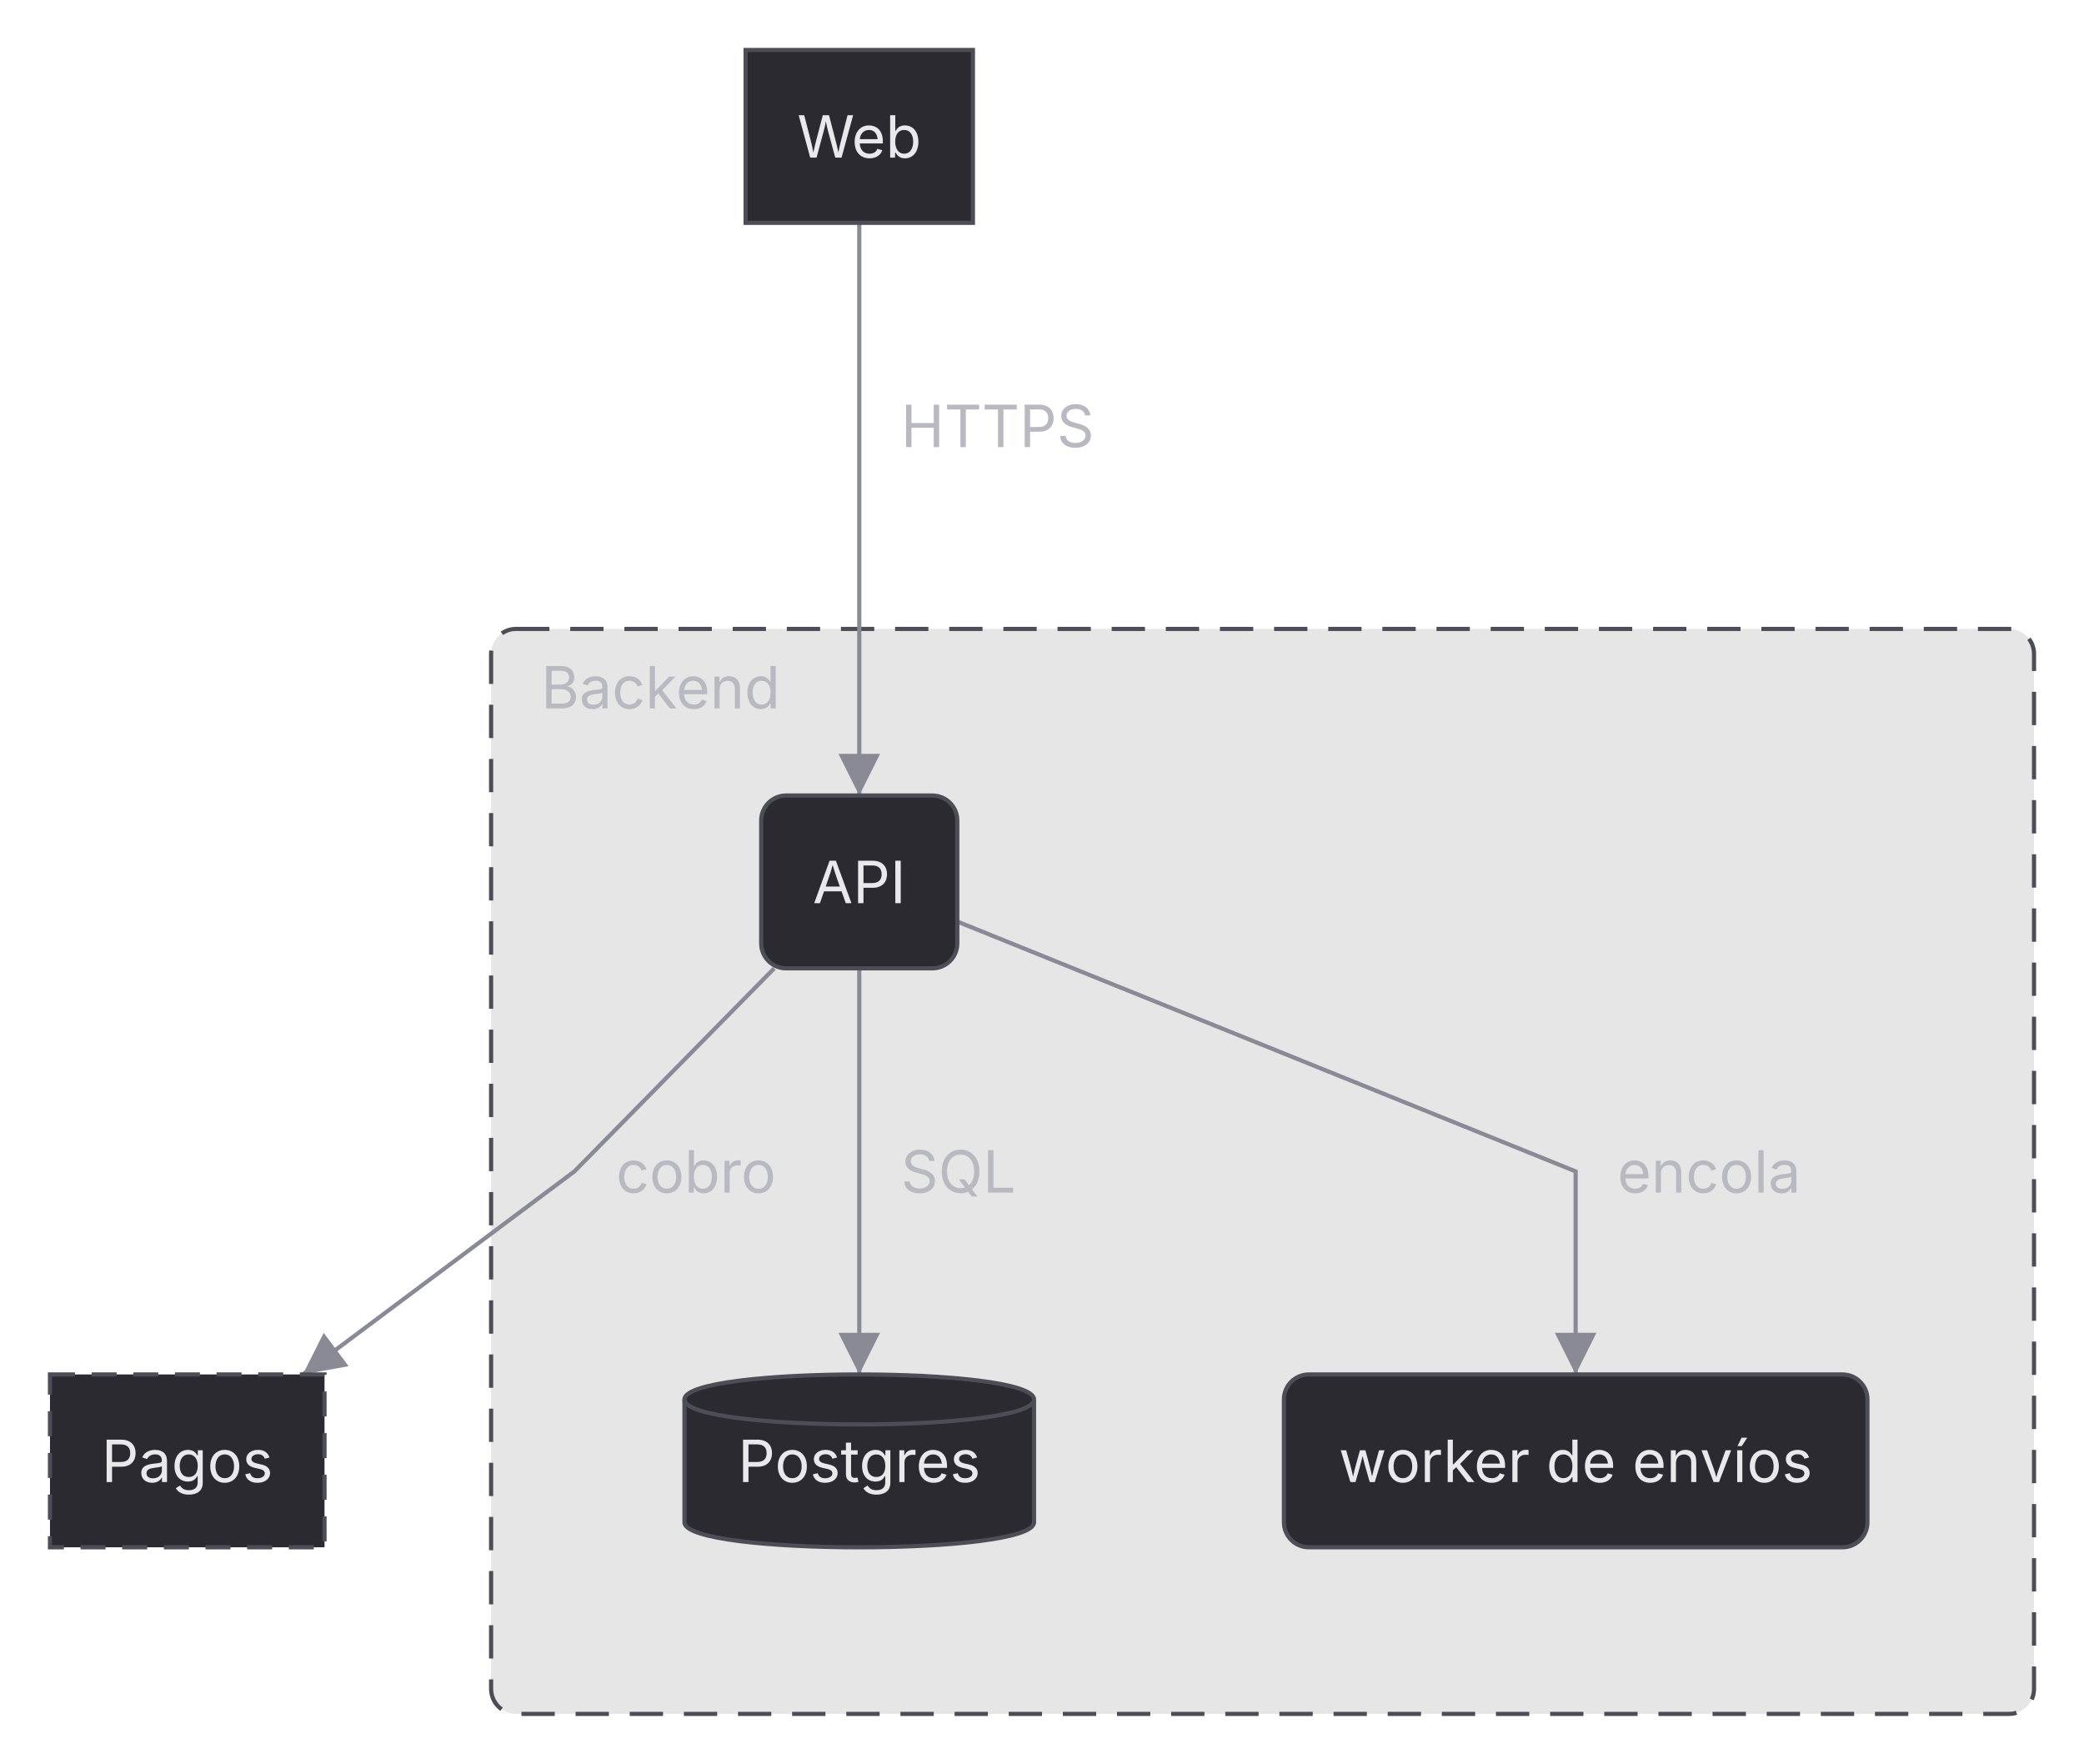
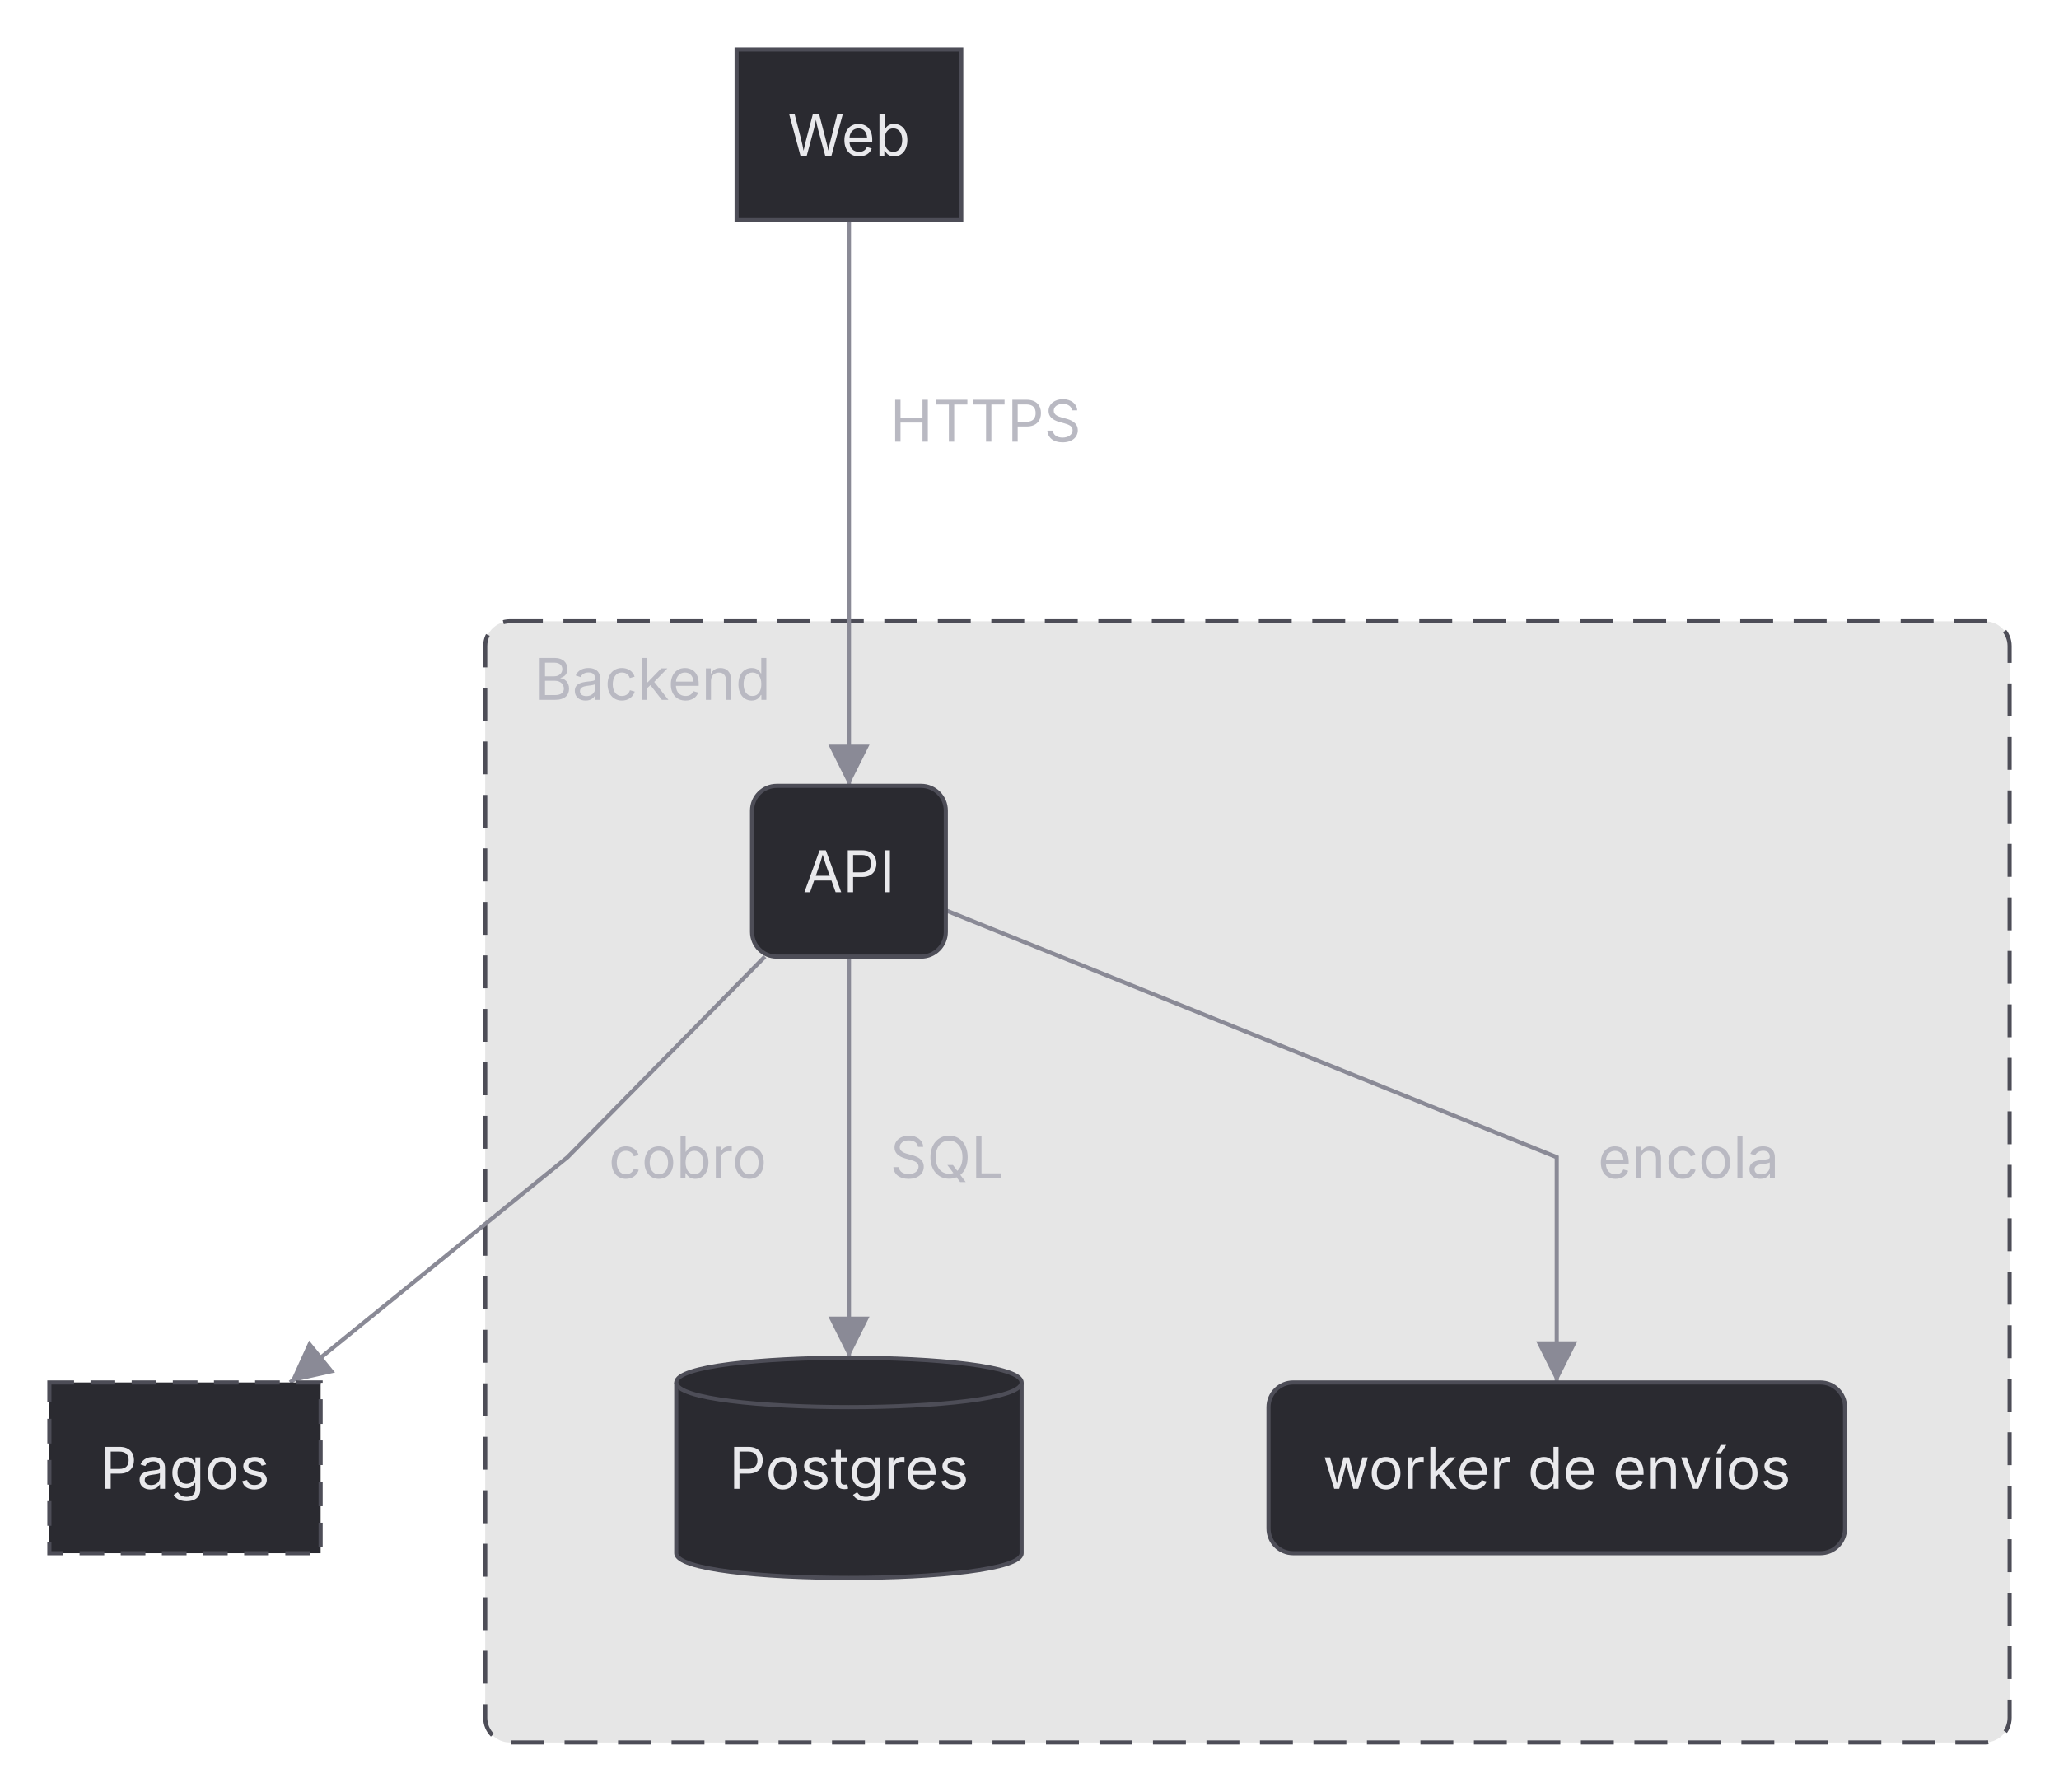
- <svg xmlns="http://www.w3.org/2000/svg" class="graphium" viewBox="-12.00 -12.00 500.39 423.50" width="500.39" height="423.50">
+ <svg xmlns="http://www.w3.org/2000/svg" class="graphium" viewBox="-12.00 -12.00 500.39 435.50" width="500.39" height="435.50">
  <style>
.bg{fill:rgba(27, 27, 27, 1.00)}
.node-fill{fill:rgba(42, 42, 48, 1.00)}
.node-stroke{stroke:rgba(77, 77, 87, 1.00);stroke-width:1.00}
.node-text{fill:rgba(233, 233, 236, 1.00)}
.edge-stroke{stroke:rgba(138, 138, 150, 1.00);stroke-width:1.00;fill:none}
.edge-text{fill:rgba(185, 185, 194, 1.00)}
.accent{fill:rgba(110, 168, 254, 1.00);stroke:rgba(110, 168, 254, 1.00)}
.emphasis-highlight{stroke:rgba(110, 168, 254, 1.00)}
.emphasis-highlight-text{fill:rgba(110, 168, 254, 1.00)}
.emphasis-muted{opacity:0.55}
.group-box{fill:rgba(42, 42, 48, 1.00);fill-opacity:0.12;stroke:rgba(77, 77, 87, 1.00);stroke-width:1.00;stroke-dasharray:8.00 5.00}
.group-label{fill:rgba(185, 185, 194, 1.00)}
.lane-band{fill:rgba(42, 42, 48, 1.00);fill-opacity:0.35;stroke:rgba(77, 77, 87, 1.00);stroke-width:1.00}
.lane-label{fill:rgba(185, 185, 194, 1.00)}
.lifeline{stroke:rgba(77, 77, 87, 1.00);stroke-width:1.00;stroke-dasharray:4.00 4.00;fill:none}
.activation{fill:rgba(42, 42, 48, 1.00);stroke:rgba(77, 77, 87, 1.00);stroke-width:1.00}
.stroke-dashed{stroke-dasharray:6.00 4.00}
.text{font-family:Inter, sans-serif}
.cardinality{fill:none;stroke:rgba(138, 138, 150, 1.00);stroke-width:1.00}
.arrow-normal{fill:rgba(138, 138, 150, 1.00)}
.arrow-highlight{fill:rgba(110, 168, 254, 1.00)}
.arrow-muted{fill:rgba(138, 138, 150, 1.00);opacity:0.55}
.row-badge{fill:rgba(185, 185, 194, 1.00)}
.row-note{fill:rgba(185, 185, 194, 1.00)}
.row-key{font-weight:600}
.row-nullable{opacity:0.75}
.shape-dot{fill:rgba(233, 233, 236, 1.00);stroke:none}
.shape-ring_dot{fill:none}
.ring-dot-core{fill:rgba(233, 233, 236, 1.00);stroke:none}
.node-stereotype{fill:rgba(185, 185, 194, 1.00)}
.axis-line{stroke:rgba(138, 138, 150, 1.00);stroke-width:1.00;fill:none}
.axis-value{fill:rgba(185, 185, 194, 1.00)}
</style>
  <defs>
    <marker id="arrow-normal" viewBox="0.00 0.00 10.00 10.00" refX="10.00" refY="5.00" markerWidth="10.00" markerHeight="10.00" markerUnits="userSpaceOnUse" orient="auto">
      <path class="arrow-normal" d="M 0.00 0.00 L 10.00 5.00 L 0.00 10.00 Z" />
    </marker>
  </defs>
  <g class="layer-groups">
-     <rect id="cluster-backend" class="group-box" x="105.92" y="139.00" width="370.47" height="260.50" rx="6.00" ry="6.00" />
+     <rect id="cluster-backend" class="group-box" x="105.92" y="139.00" width="370.47" height="272.50" rx="6.00" ry="6.00" />
    <text class="group-label text" x="117.92" y="153.00" font-size="14.00" text-anchor="start" dominant-baseline="central">Backend</text>
  </g>
  <g class="layer-edges">
    <polyline id="m-api-db" class="edge-stroke" points="194.32,220.50 194.32,269.25 194.32,318.00" marker-end="url(#arrow-normal)" />
    <text class="edge-text text" x="218.12" y="269.25" font-size="14.00" text-anchor="middle" dominant-baseline="central">SQL</text>
-     <polyline id="m-api-jobs" class="edge-stroke" points="217.86,209.26 366.33,269.25 366.33,318.00" marker-end="url(#arrow-normal)" />
+     <polyline id="m-api-jobs" class="edge-stroke" points="217.86,209.26 366.33,269.25 366.33,324.00" marker-end="url(#arrow-normal)" />
    <text class="edge-text text" x="398.37" y="269.25" font-size="14.00" text-anchor="middle" dominant-baseline="central">encola</text>
-     <polyline id="m-api-pagos" class="edge-stroke" points="173.89,220.50 125.92,269.25 60.71,318.00" marker-end="url(#arrow-normal)" />
+     <polyline id="m-api-pagos" class="edge-stroke" points="173.89,220.50 125.92,269.25 58.51,324.00" marker-end="url(#arrow-normal)" />
    <text class="edge-text text" x="155.12" y="269.25" font-size="14.00" text-anchor="middle" dominant-baseline="central">cobro</text>
    <polyline id="m-web-api" class="edge-stroke" points="194.32,41.50 194.32,90.25 194.32,139.00 194.32,179.00" marker-end="url(#arrow-normal)" />
    <text class="edge-text text" x="227.52" y="90.25" font-size="14.00" text-anchor="middle" dominant-baseline="central">HTTPS</text>
  </g>
  <g class="layer-nodes">
    <rect id="g-api" class="node-fill node-stroke shape-rounded" x="170.77" y="179.00" width="47.09" height="41.50" rx="6.00" ry="6.00" />
    <text class="node-text text" x="194.32" y="199.75" font-size="14.00" text-anchor="middle" dominant-baseline="central">API</text>
-     <path id="g-db" class="node-fill node-stroke shape-cylinder" d="M 152.35 324.00 C 152.35 316.00 236.28 316.00 236.28 324.00 L 236.28 353.50 C 236.28 361.50 152.35 361.50 152.35 353.50 Z" />
+     <path id="g-db" class="node-fill node-stroke shape-cylinder" d="M 152.35 324.00 C 152.35 316.00 236.28 316.00 236.28 324.00 L 236.28 365.50 C 236.28 373.50 152.35 373.50 152.35 365.50 Z" />
    <path class="node-stroke shape-cylinder" fill="none" d="M 152.35 324.00 C 152.35 332.00 236.28 332.00 236.28 324.00" />
-     <text class="node-text text" x="194.32" y="338.75" font-size="14.00" text-anchor="middle" dominant-baseline="central">Postgres</text>
-     <rect id="g-jobs" class="node-fill node-stroke shape-rounded" x="296.28" y="318.00" width="140.11" height="41.50" rx="6.00" ry="6.00" />
-     <text class="node-text text" x="366.33" y="338.75" font-size="14.00" text-anchor="middle" dominant-baseline="central">worker de envíos</text>
-     <rect id="g-pagos" class="node-fill node-stroke shape-box stroke-dashed" x="0.00" y="318.00" width="65.92" height="41.50" />
-     <text class="node-text text" x="32.96" y="338.75" font-size="14.00" text-anchor="middle" dominant-baseline="central">Pagos</text>
+     <text class="node-text text" x="194.32" y="344.75" font-size="14.00" text-anchor="middle" dominant-baseline="central">Postgres</text>
+     <rect id="g-jobs" class="node-fill node-stroke shape-rounded" x="296.28" y="324.00" width="140.11" height="41.50" rx="6.00" ry="6.00" />
+     <text class="node-text text" x="366.33" y="344.75" font-size="14.00" text-anchor="middle" dominant-baseline="central">worker de envíos</text>
+     <rect id="g-pagos" class="node-fill node-stroke shape-box stroke-dashed" x="0.00" y="324.00" width="65.92" height="41.50" />
+     <text class="node-text text" x="32.96" y="344.75" font-size="14.00" text-anchor="middle" dominant-baseline="central">Pagos</text>
    <rect id="g-web" class="node-fill node-stroke shape-box" x="167.02" y="0.00" width="54.59" height="41.50" />
    <text class="node-text text" x="194.32" y="20.75" font-size="14.00" text-anchor="middle" dominant-baseline="central">Web</text>
  </g>
</svg>
